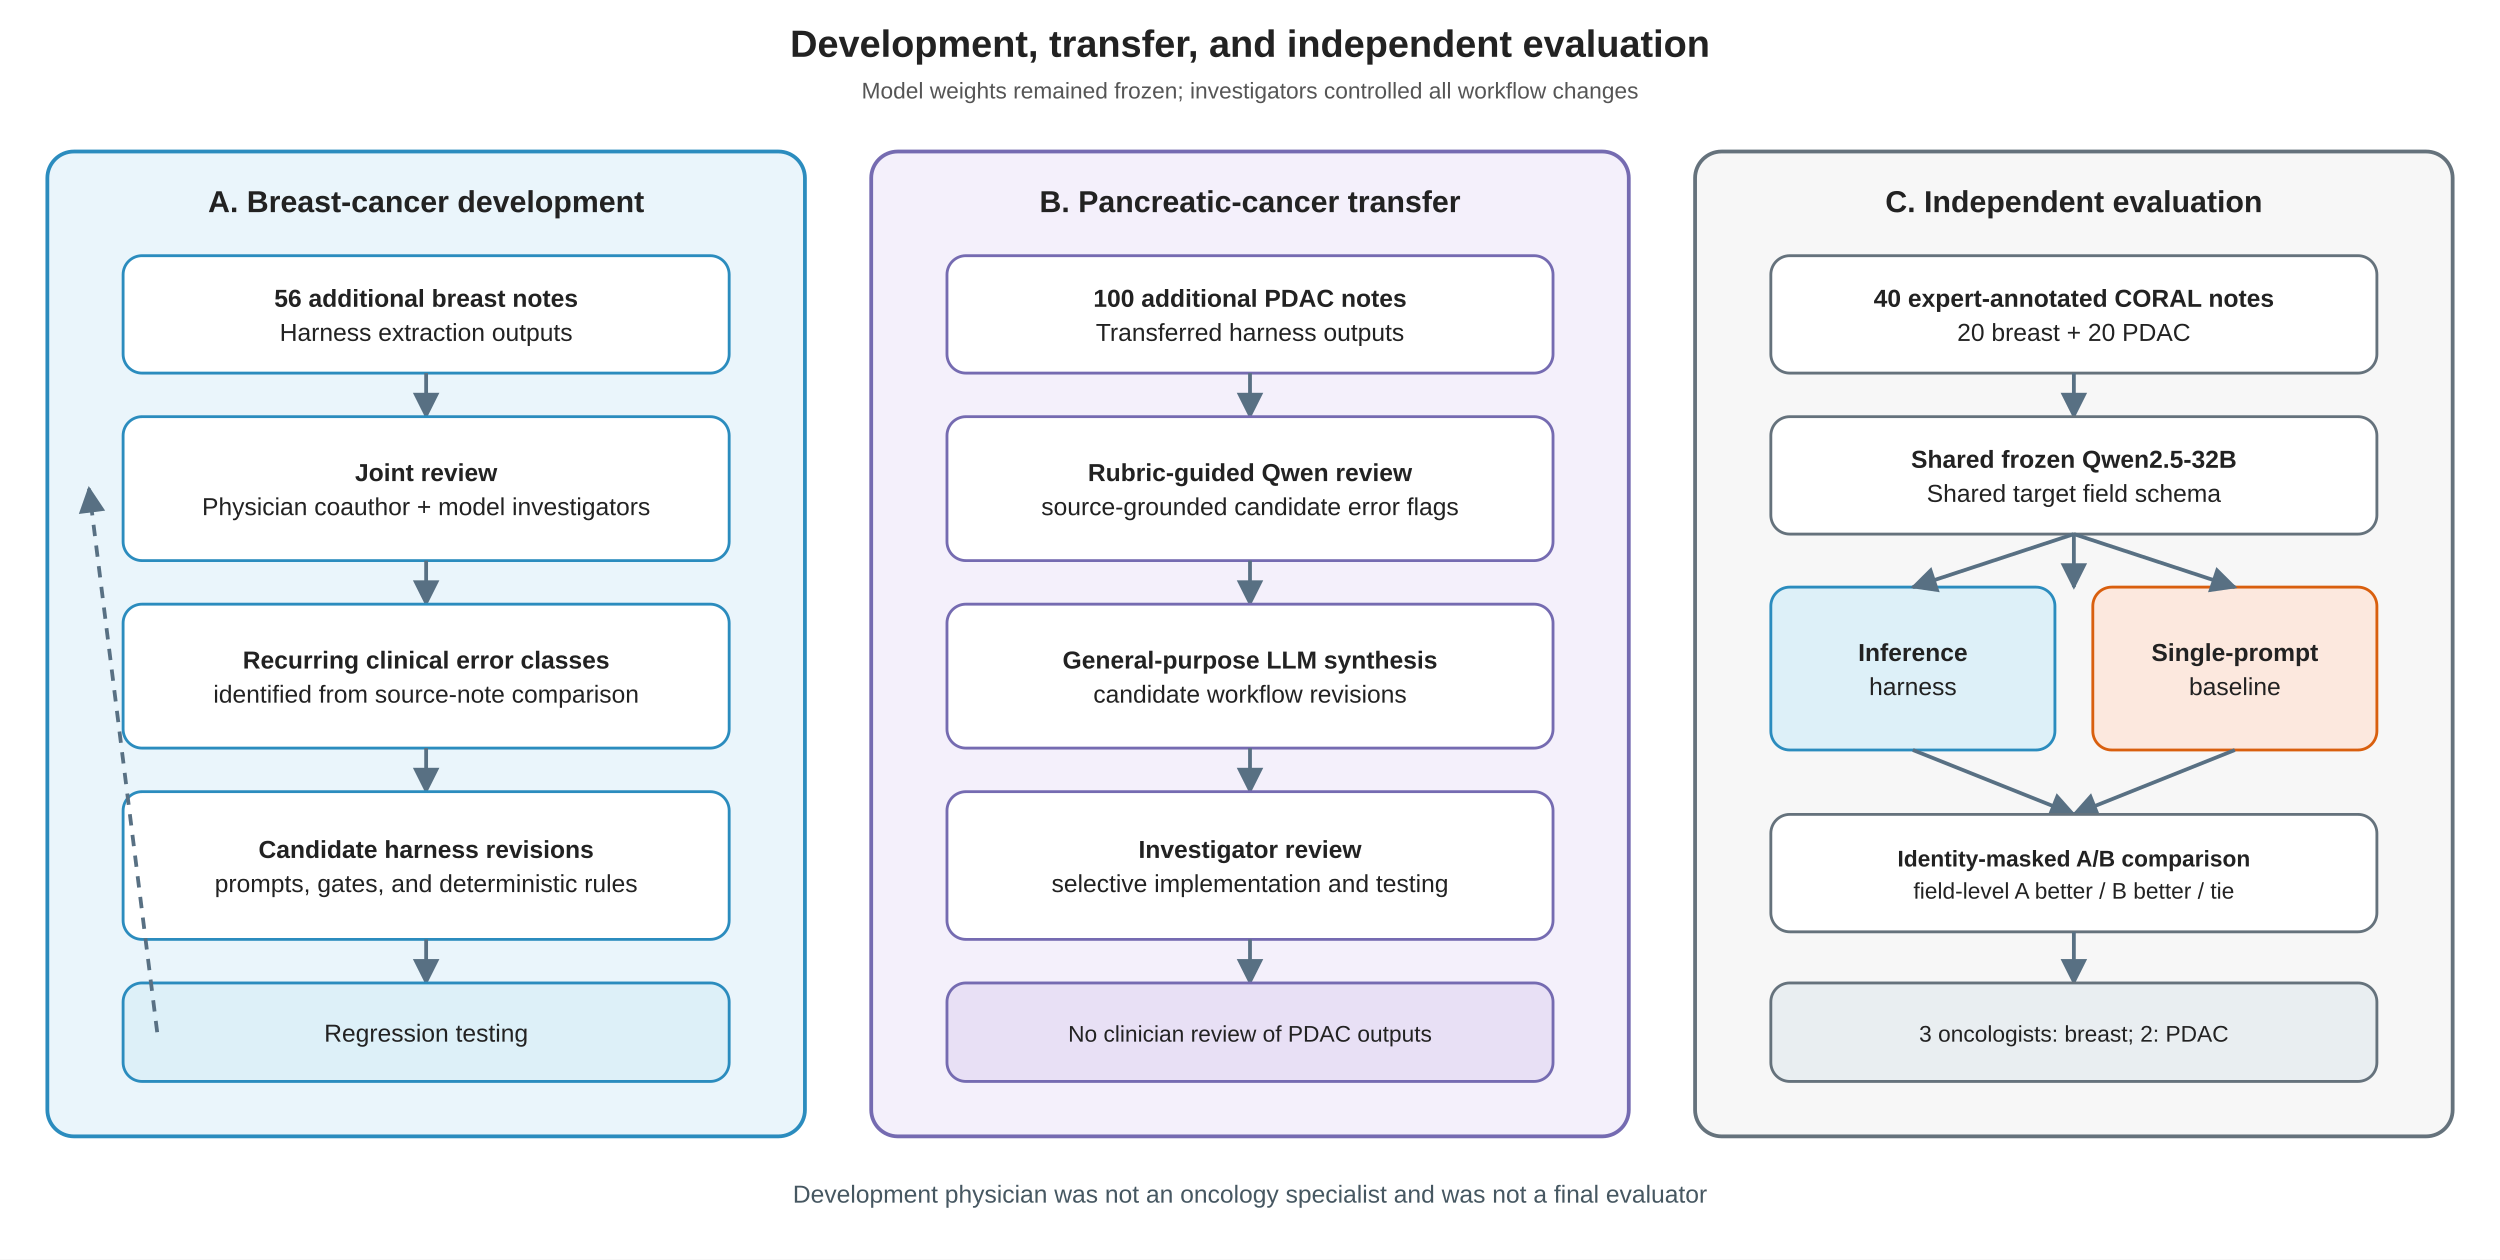
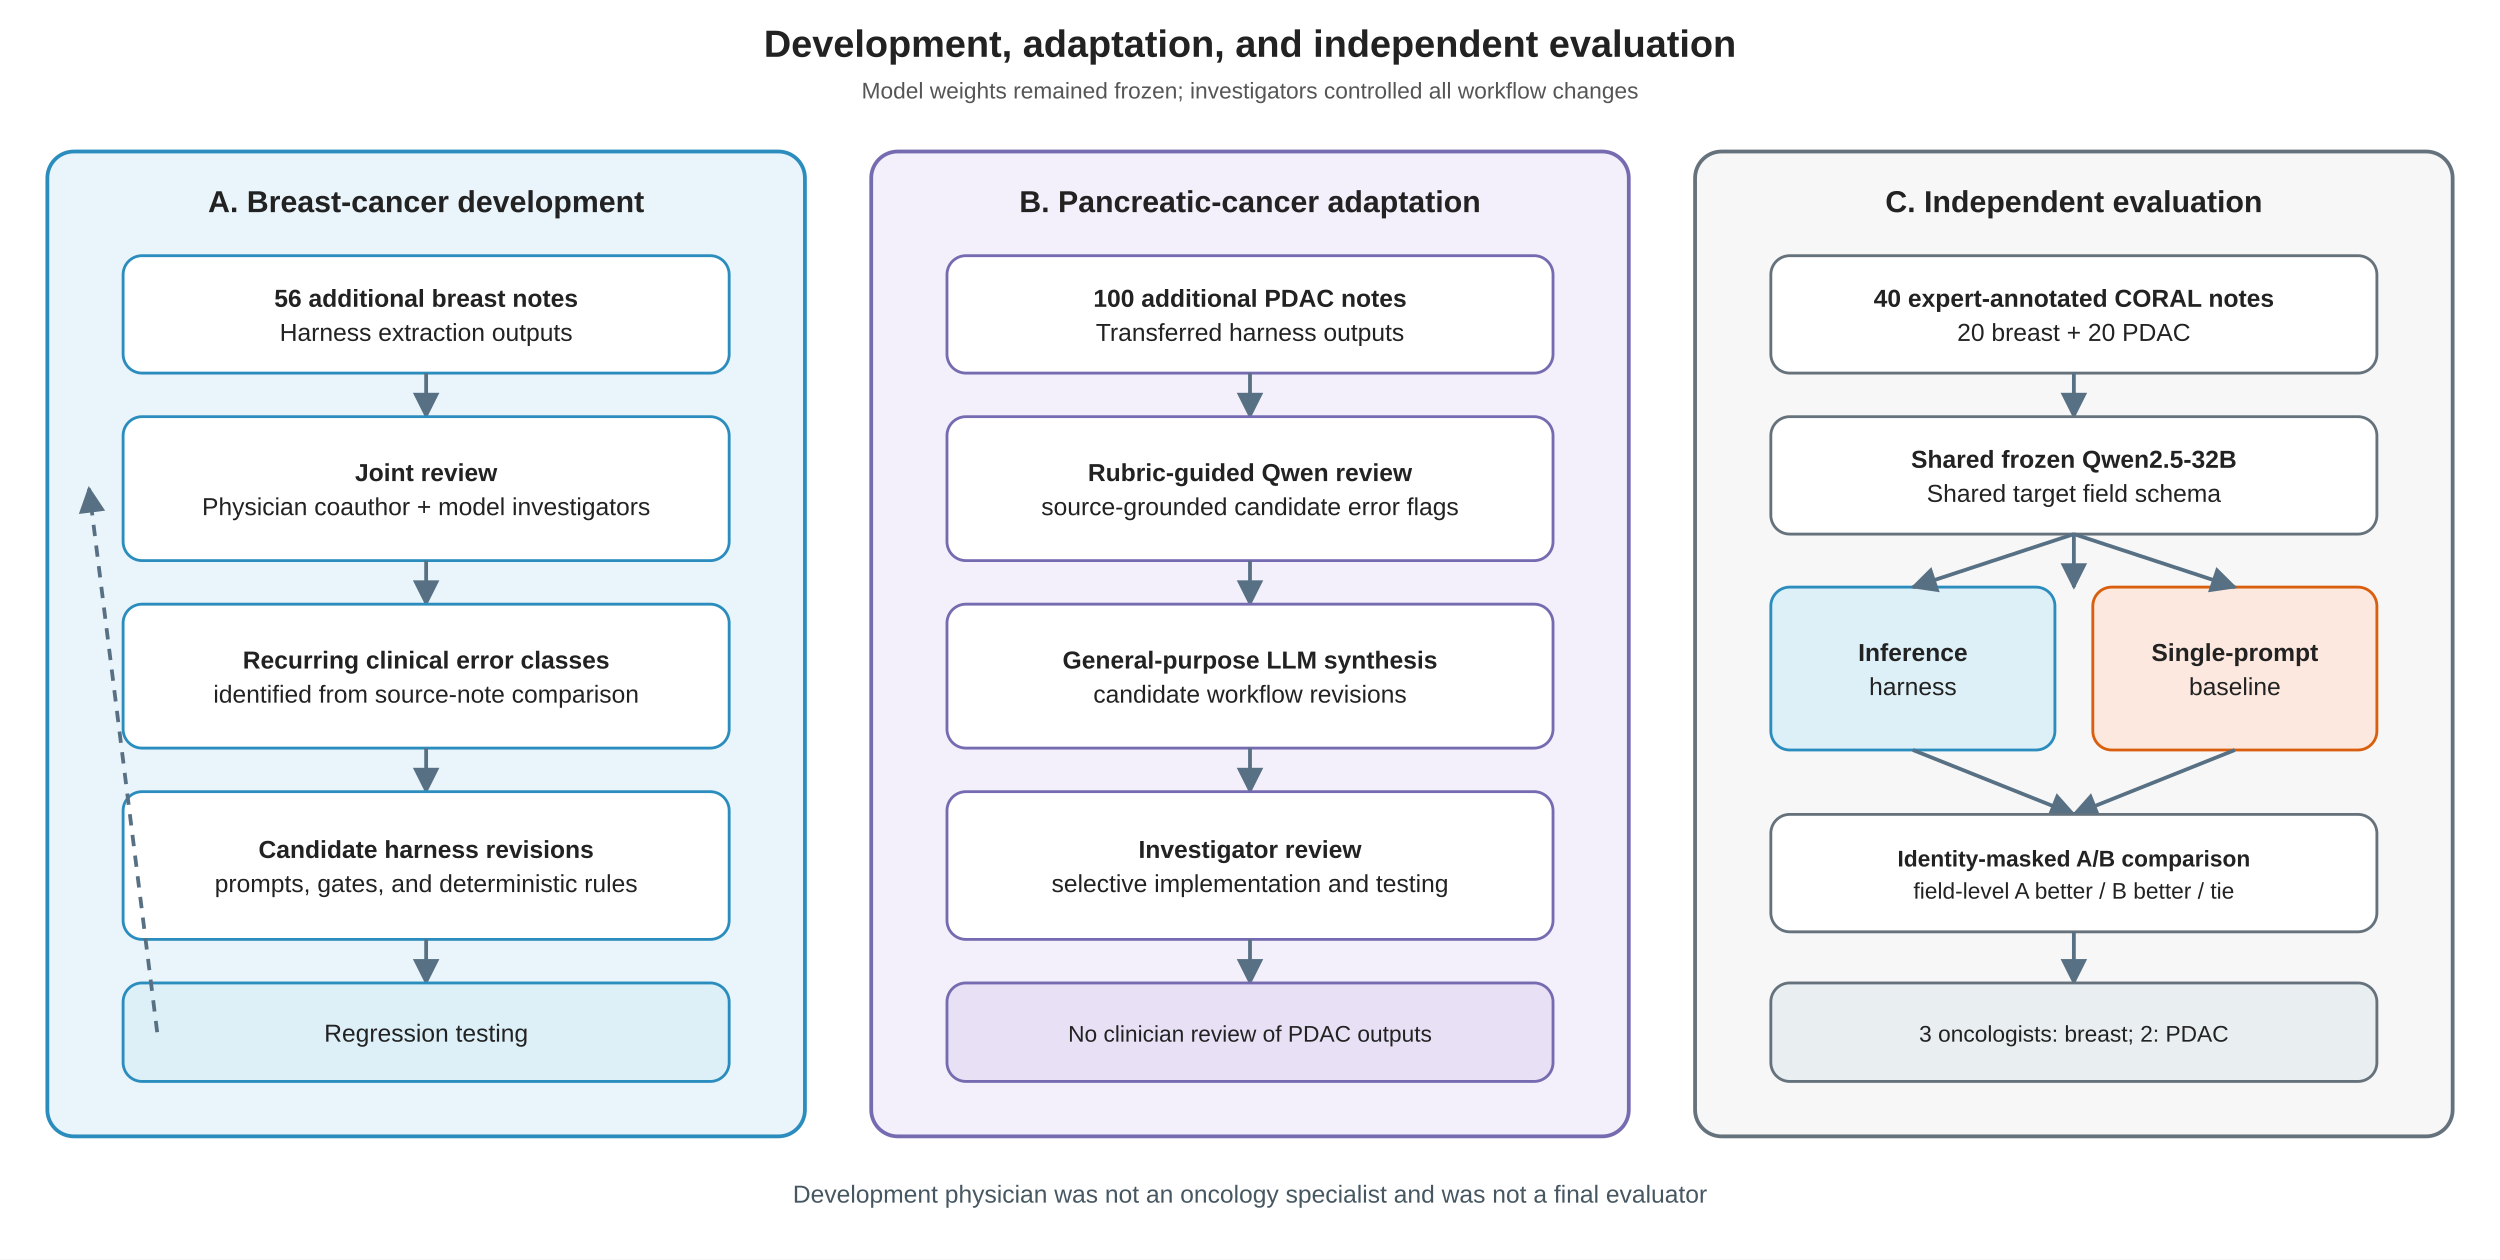
<svg xmlns="http://www.w3.org/2000/svg" width="1320" height="665" viewBox="0 0 1320 665">
  <rect width="100%" height="100%" fill="white" />
  <g font-family="Arial, Helvetica, sans-serif" fill="#222222">
-     <text x="660.0" y="30" text-anchor="middle" font-size="20" font-weight="700">Development, transfer, and independent evaluation</text>
+     <text x="660.0" y="30" text-anchor="middle" font-size="20" font-weight="700">Development, adaptation, and independent evaluation</text>
    <text x="660.0" y="52" text-anchor="middle" font-size="12" fill="#555555">Model weights remained frozen; investigators controlled all workflow changes</text>
    <defs>
      <marker id="arrow" viewBox="0 0 10 10" refX="9" refY="5" markerWidth="7" markerHeight="7" orient="auto-start-reverse">
        <path d="M 0 0 L 10 5 L 0 10 z" fill="#587083" />
      </marker>
    </defs>
    <rect x="25" y="80" width="400" height="520" rx="14" fill="#EAF5FB" stroke="#2B8CBE" stroke-width="2" />
    <text x="225.0" y="112" text-anchor="middle" font-size="16" font-weight="700">A. Breast-cancer development</text>
    <rect x="460" y="80" width="400" height="520" rx="14" fill="#F4F0FB" stroke="#756BB1" stroke-width="2" />
-     <text x="660.0" y="112" text-anchor="middle" font-size="16" font-weight="700">B. Pancreatic-cancer transfer</text>
+     <text x="660.0" y="112" text-anchor="middle" font-size="16" font-weight="700">B. Pancreatic-cancer adaptation</text>
    <rect x="895" y="80" width="400" height="520" rx="14" fill="#F7F7F7" stroke="#65727C" stroke-width="2" />
    <text x="1095.0" y="112" text-anchor="middle" font-size="16" font-weight="700">C. Independent evaluation</text>
    <rect x="65" y="135" width="320" height="62" rx="10" fill="#FFFFFF" stroke="#2B8CBE" stroke-width="1.5" />
    <text x="225.0" y="162.0" text-anchor="middle" font-size="13" font-weight="700">56 additional breast notes</text>
    <text x="225.0" y="180.0" text-anchor="middle" font-size="13">Harness extraction outputs</text>
    <line x1="225.0" y1="197.0" x2="225.0" y2="220.0" stroke="#587083" stroke-width="2" marker-end="url(#arrow)" />
    <rect x="65" y="220" width="320" height="76" rx="10" fill="#FFFFFF" stroke="#2B8CBE" stroke-width="1.5" />
    <text x="225.0" y="254.0" text-anchor="middle" font-size="13" font-weight="700">Joint review</text>
    <text x="225.0" y="272.0" text-anchor="middle" font-size="13">Physician coauthor + model investigators</text>
    <line x1="225.0" y1="296.0" x2="225.0" y2="319.0" stroke="#587083" stroke-width="2" marker-end="url(#arrow)" />
    <rect x="65" y="319" width="320" height="76" rx="10" fill="#FFFFFF" stroke="#2B8CBE" stroke-width="1.5" />
    <text x="225.0" y="353.0" text-anchor="middle" font-size="13" font-weight="700">Recurring clinical error classes</text>
    <text x="225.0" y="371.0" text-anchor="middle" font-size="13">identified from source-note comparison</text>
    <line x1="225.0" y1="395.0" x2="225.0" y2="418.0" stroke="#587083" stroke-width="2" marker-end="url(#arrow)" />
    <rect x="65" y="418" width="320" height="78" rx="10" fill="#FFFFFF" stroke="#2B8CBE" stroke-width="1.5" />
    <text x="225.0" y="453.0" text-anchor="middle" font-size="13" font-weight="700">Candidate harness revisions</text>
    <text x="225.0" y="471.0" text-anchor="middle" font-size="13">prompts, gates, and deterministic rules</text>
    <line x1="225.0" y1="496.0" x2="225.0" y2="519.0" stroke="#587083" stroke-width="2" marker-end="url(#arrow)" />
    <rect x="65" y="519" width="320" height="52" rx="10" fill="#DDF0F8" stroke="#2B8CBE" stroke-width="1.5" />
    <text x="225.0" y="550.0" text-anchor="middle" font-size="13">Regression testing</text>
    <line x1="83.0" y1="545.0" x2="47.0" y2="258.0" stroke="#587083" stroke-width="2" marker-end="url(#arrow)" stroke-dasharray="6 5" />
    <rect x="500" y="135" width="320" height="62" rx="10" fill="#FFFFFF" stroke="#756BB1" stroke-width="1.5" />
    <text x="660.0" y="162.0" text-anchor="middle" font-size="13" font-weight="700">100 additional PDAC notes</text>
    <text x="660.0" y="180.0" text-anchor="middle" font-size="13">Transferred harness outputs</text>
    <line x1="660.0" y1="197.0" x2="660.0" y2="220.0" stroke="#587083" stroke-width="2" marker-end="url(#arrow)" />
    <rect x="500" y="220" width="320" height="76" rx="10" fill="#FFFFFF" stroke="#756BB1" stroke-width="1.5" />
    <text x="660.0" y="254.0" text-anchor="middle" font-size="13" font-weight="700">Rubric-guided Qwen review</text>
    <text x="660.0" y="272.0" text-anchor="middle" font-size="13">source-grounded candidate error flags</text>
    <line x1="660.0" y1="296.0" x2="660.0" y2="319.0" stroke="#587083" stroke-width="2" marker-end="url(#arrow)" />
    <rect x="500" y="319" width="320" height="76" rx="10" fill="#FFFFFF" stroke="#756BB1" stroke-width="1.5" />
    <text x="660.0" y="353.0" text-anchor="middle" font-size="13" font-weight="700">General-purpose LLM synthesis</text>
    <text x="660.0" y="371.0" text-anchor="middle" font-size="13">candidate workflow revisions</text>
    <line x1="660.0" y1="395.0" x2="660.0" y2="418.0" stroke="#587083" stroke-width="2" marker-end="url(#arrow)" />
    <rect x="500" y="418" width="320" height="78" rx="10" fill="#FFFFFF" stroke="#756BB1" stroke-width="1.5" />
    <text x="660.0" y="453.0" text-anchor="middle" font-size="13" font-weight="700">Investigator review</text>
    <text x="660.0" y="471.0" text-anchor="middle" font-size="13">selective implementation and testing</text>
    <line x1="660.0" y1="496.0" x2="660.0" y2="519.0" stroke="#587083" stroke-width="2" marker-end="url(#arrow)" />
    <rect x="500" y="519" width="320" height="52" rx="10" fill="#E8E0F5" stroke="#756BB1" stroke-width="1.5" />
    <text x="660.0" y="550.0" text-anchor="middle" font-size="12">No clinician review of PDAC outputs</text>
    <rect x="935" y="135" width="320" height="62" rx="10" fill="#FFFFFF" stroke="#65727C" stroke-width="1.5" />
    <text x="1095.0" y="162.0" text-anchor="middle" font-size="13" font-weight="700">40 expert-annotated CORAL notes</text>
    <text x="1095.0" y="180.0" text-anchor="middle" font-size="13">20 breast + 20 PDAC</text>
    <line x1="1095.0" y1="197.0" x2="1095.0" y2="220.0" stroke="#587083" stroke-width="2" marker-end="url(#arrow)" />
    <rect x="935" y="220" width="320" height="62" rx="10" fill="#FFFFFF" stroke="#65727C" stroke-width="1.5" />
    <text x="1095.0" y="247.0" text-anchor="middle" font-size="13" font-weight="700">Shared frozen Qwen2.5-32B</text>
    <text x="1095.0" y="265.0" text-anchor="middle" font-size="13">Shared target field schema</text>
    <line x1="1095.0" y1="282.0" x2="1095.0" y2="310.0" stroke="#587083" stroke-width="2" marker-end="url(#arrow)" />
    <rect x="935" y="310" width="150" height="86" rx="10" fill="#DDF0F8" stroke="#2B8CBE" stroke-width="1.5" />
    <text x="1010.0" y="349.0" text-anchor="middle" font-size="13" font-weight="700">Inference</text>
    <text x="1010.0" y="367.0" text-anchor="middle" font-size="13">harness</text>
    <rect x="1105" y="310" width="150" height="86" rx="10" fill="#FCE8DE" stroke="#D95F0E" stroke-width="1.5" />
    <text x="1180.0" y="349.0" text-anchor="middle" font-size="13" font-weight="700">Single-prompt</text>
    <text x="1180.0" y="367.0" text-anchor="middle" font-size="13">baseline</text>
    <line x1="1095.0" y1="282.0" x2="1010.0" y2="310.0" stroke="#587083" stroke-width="2" marker-end="url(#arrow)" />
    <line x1="1095.0" y1="282.0" x2="1180.0" y2="310.0" stroke="#587083" stroke-width="2" marker-end="url(#arrow)" />
    <line x1="1010.0" y1="396.0" x2="1095.0" y2="430.0" stroke="#587083" stroke-width="2" marker-end="url(#arrow)" />
    <line x1="1180.0" y1="396.0" x2="1095.0" y2="430.0" stroke="#587083" stroke-width="2" marker-end="url(#arrow)" />
    <rect x="935" y="430" width="320" height="62" rx="10" fill="#FFFFFF" stroke="#65727C" stroke-width="1.5" />
    <text x="1095.0" y="457.5" text-anchor="middle" font-size="12" font-weight="700">Identity-masked A/B comparison</text>
    <text x="1095.0" y="474.5" text-anchor="middle" font-size="12">field-level A better / B better / tie</text>
    <line x1="1095.0" y1="492.0" x2="1095.0" y2="519.0" stroke="#587083" stroke-width="2" marker-end="url(#arrow)" />
    <rect x="935" y="519" width="320" height="52" rx="10" fill="#E9EEF1" stroke="#65727C" stroke-width="1.5" />
    <text x="1095.0" y="550.0" text-anchor="middle" font-size="12">3 oncologists: breast; 2: PDAC</text>
    <text x="660" y="635" text-anchor="middle" font-size="13" fill="#465761">Development physician was not an oncology specialist and was not a final evaluator</text>
  </g>
</svg>
